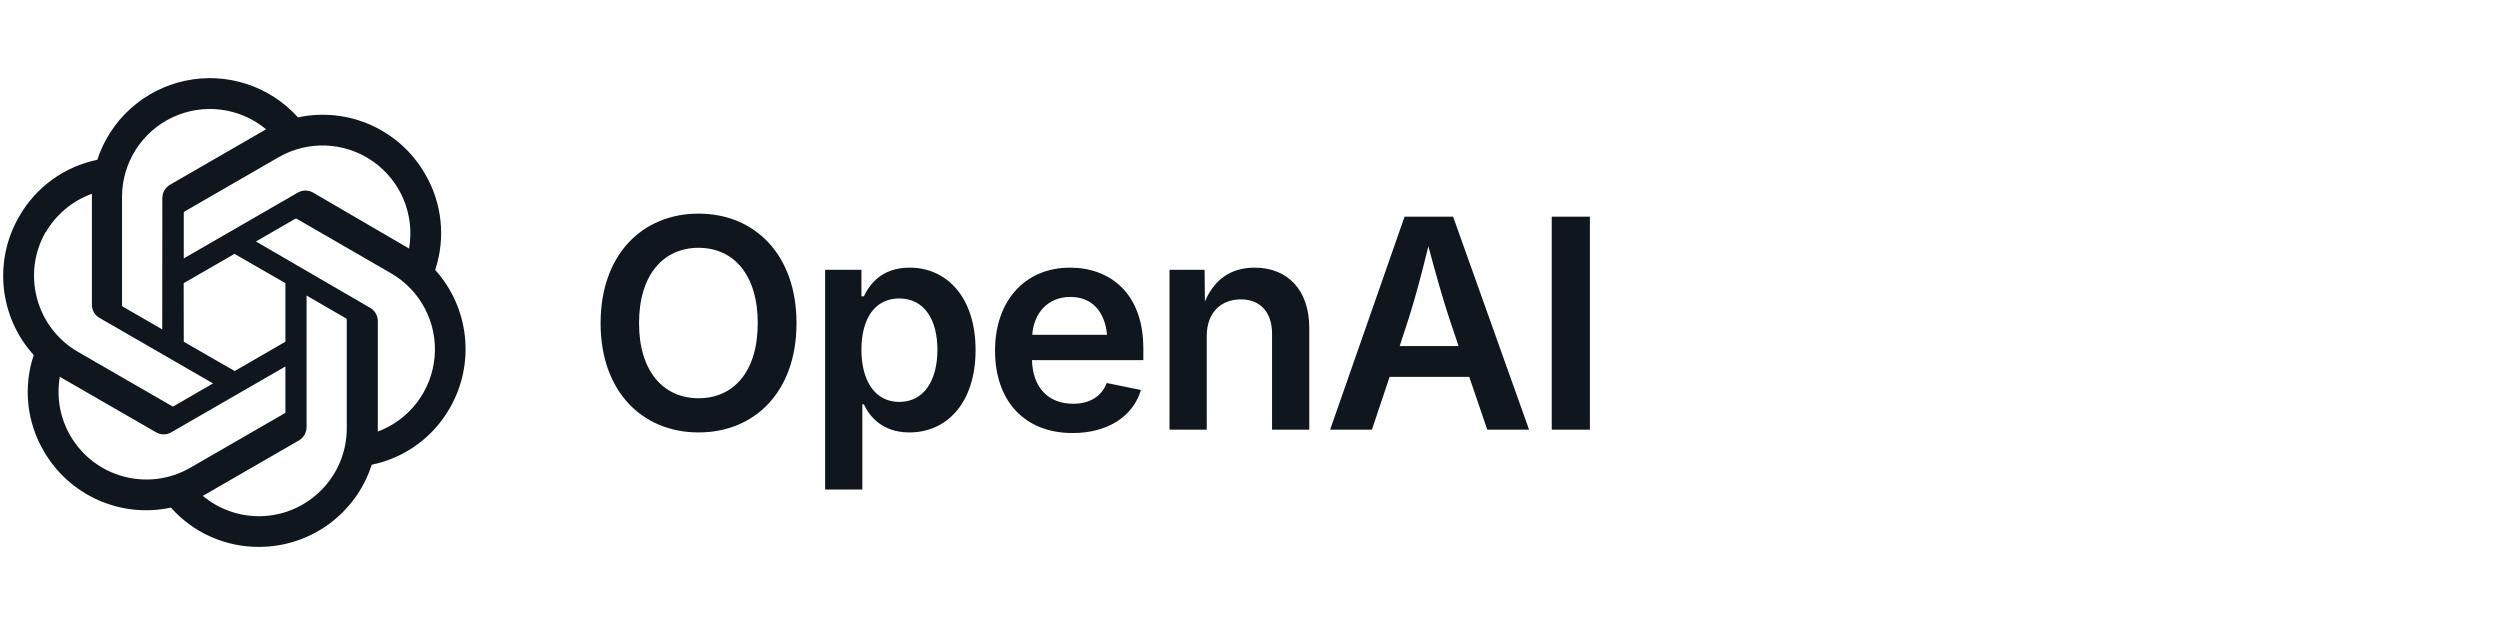
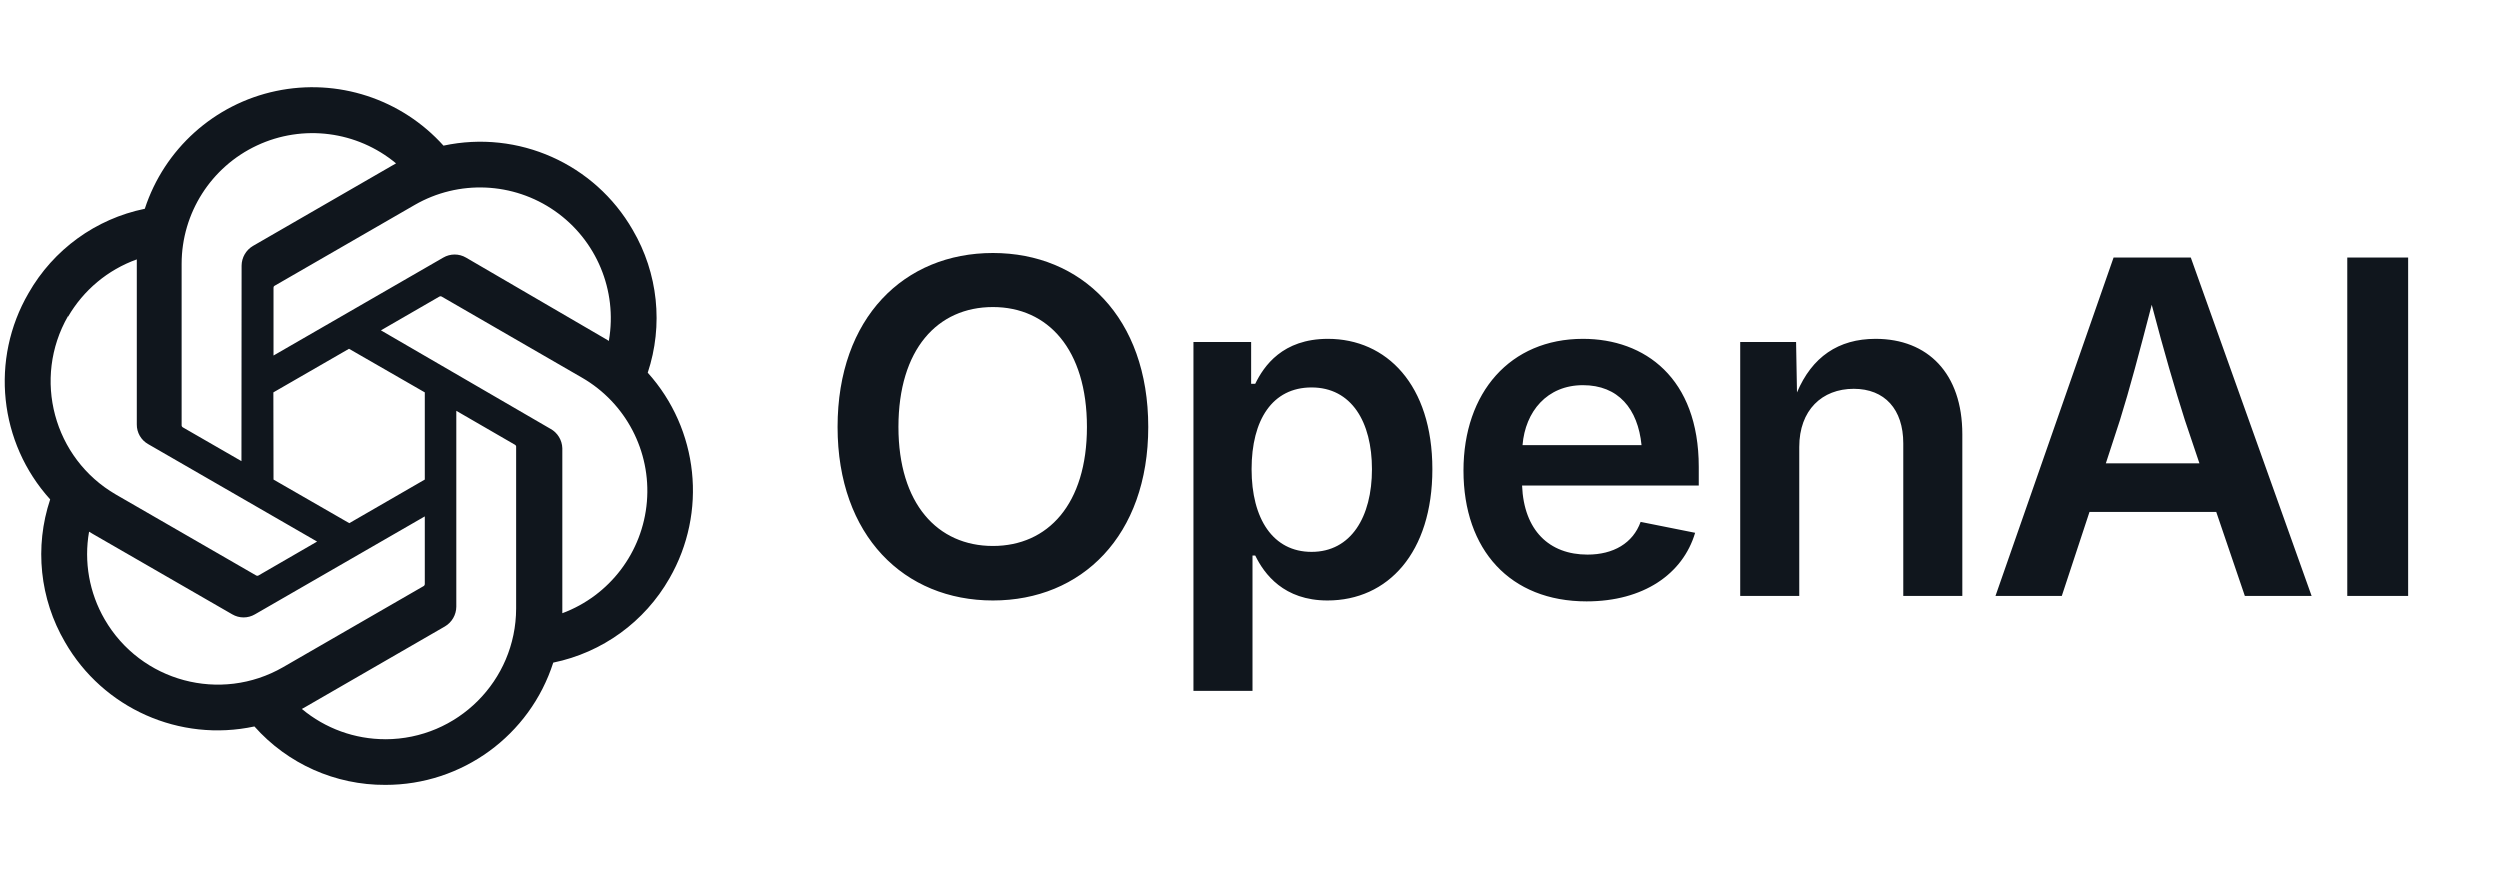
- <svg xmlns="http://www.w3.org/2000/svg" viewBox="0 0 128 32" role="img" aria-label="OpenAI">
+ <svg xmlns="http://www.w3.org/2000/svg" viewBox="0 1 86 30" role="img" aria-label="OpenAI">
  <g fill="#10161d">
-     <g transform="translate(0,4) scale(1)">
+     <g transform="translate(0,4)">
      <path d="M22.282 9.821a5.985 5.985 0 0 0-.516-4.911 6.046 6.046 0 0 0-6.51-2.9A6.065 6.065 0 0 0 4.981 4.182a5.985 5.985 0 0 0-3.998 2.9 6.046 6.046 0 0 0 .743 7.097 5.98 5.98 0 0 0 .511 4.911 6.051 6.051 0 0 0 6.515 2.9A5.985 5.985 0 0 0 13.26 24a6.056 6.056 0 0 0 5.772-4.206 5.989 5.989 0 0 0 3.998-2.9 6.056 6.056 0 0 0-.748-7.073zm-9.022 12.608a4.476 4.476 0 0 1-2.876-1.041l.142-.08 4.778-2.758a.795.795 0 0 0 .393-.681v-6.737l2.02 1.169a.071.071 0 0 1 .038.052v5.583a4.504 4.504 0 0 1-4.495 4.494zm-9.661-4.125a4.471 4.471 0 0 1-.535-3.014l.142.085 4.783 2.758a.771.771 0 0 0 .781 0l5.843-3.369v2.332a.08.08 0 0 1-.033.061L9.74 19.95a4.499 4.499 0 0 1-6.141-1.646zM2.341 7.896a4.485 4.485 0 0 1 2.365-1.973V11.6a.766.766 0 0 0 .388.676l5.814 3.354-2.02 1.169a.076.076 0 0 1-.071 0l-4.83-2.787A4.504 4.504 0 0 1 2.341 7.872zm16.596 3.856L13.104 8.364 15.119 7.2a.076.076 0 0 1 .071 0l4.83 2.791a4.494 4.494 0 0 1-.676 8.104v-5.677a.79.79 0 0 0-.407-.667zm2.011-3.023l-.142-.085-4.774-2.782a.776.776 0 0 0-.785 0L9.409 9.23V6.897a.066.066 0 0 1 .028-.061l4.83-2.787a4.499 4.499 0 0 1 6.68 4.66zM8.306 12.863l-2.02-1.164a.08.08 0 0 1-.038-.057V6.074a4.499 4.499 0 0 1 7.376-3.454l-.142.081L8.704 5.459a.795.795 0 0 0-.393.681zm1.098-2.365l2.602-1.5 2.607 1.5v2.999l-2.597 1.5-2.607-1.5Z" />
    </g>
-     <text x="30" y="22" font-family="Inter, Helvetica Neue, Helvetica, Arial, sans-serif" font-size="15" font-weight="600" letter-spacing="-0.02em">OpenAI</text>
+     <text x="28" y="21.5" font-family="Inter, Helvetica Neue, Helvetica, Arial, sans-serif" font-size="16" font-weight="600" letter-spacing="-0.02em">OpenAI</text>
  </g>
</svg>
